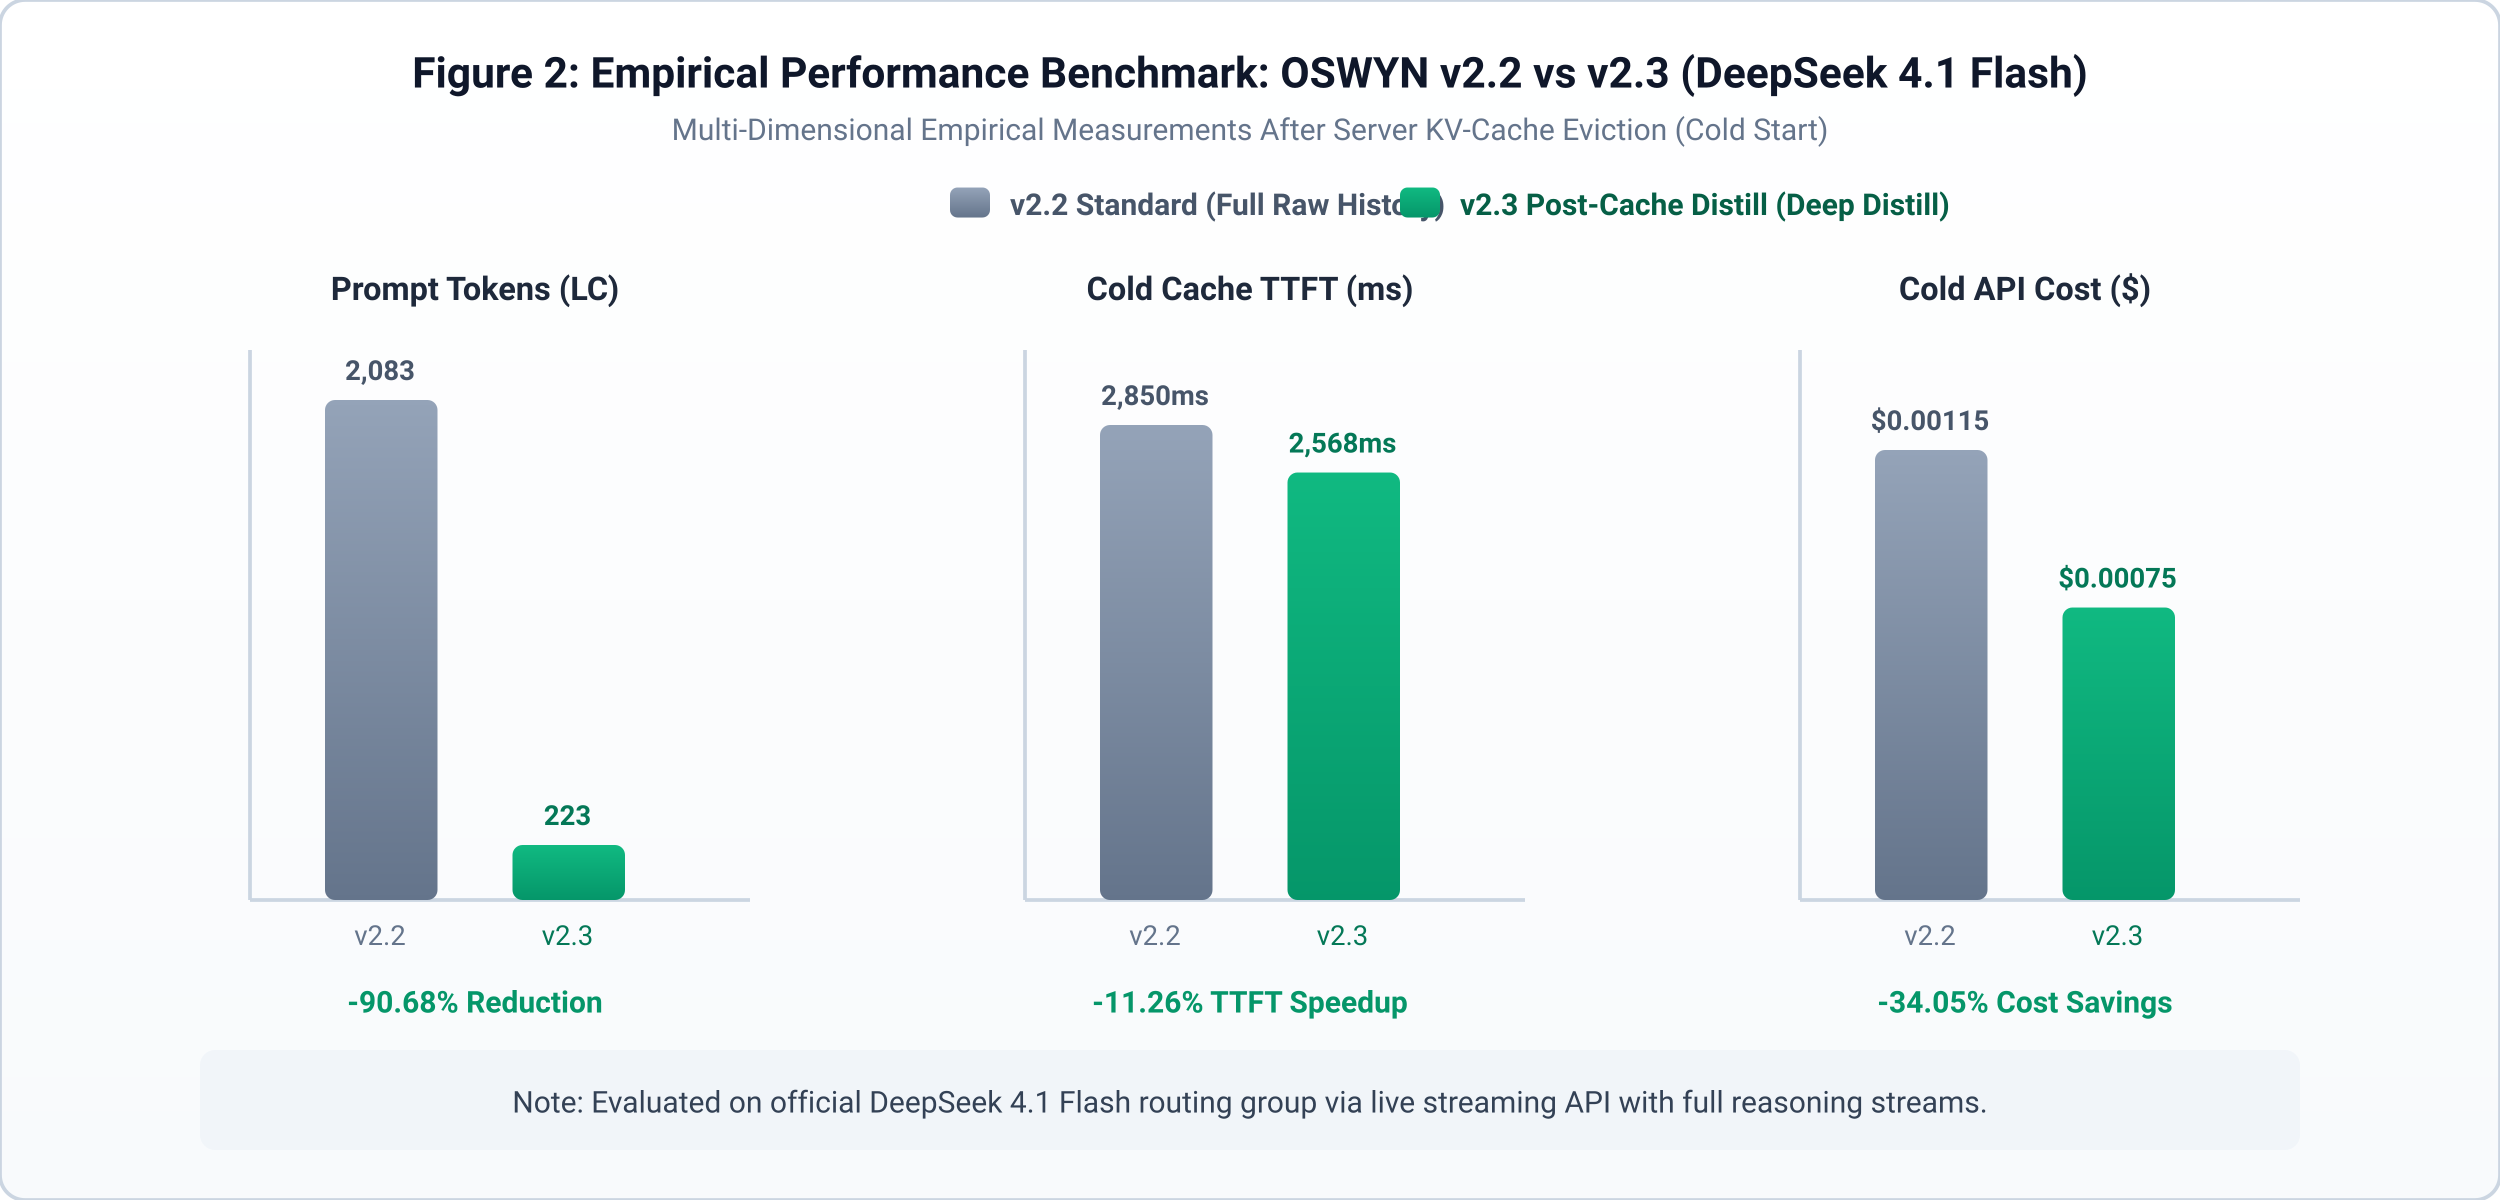
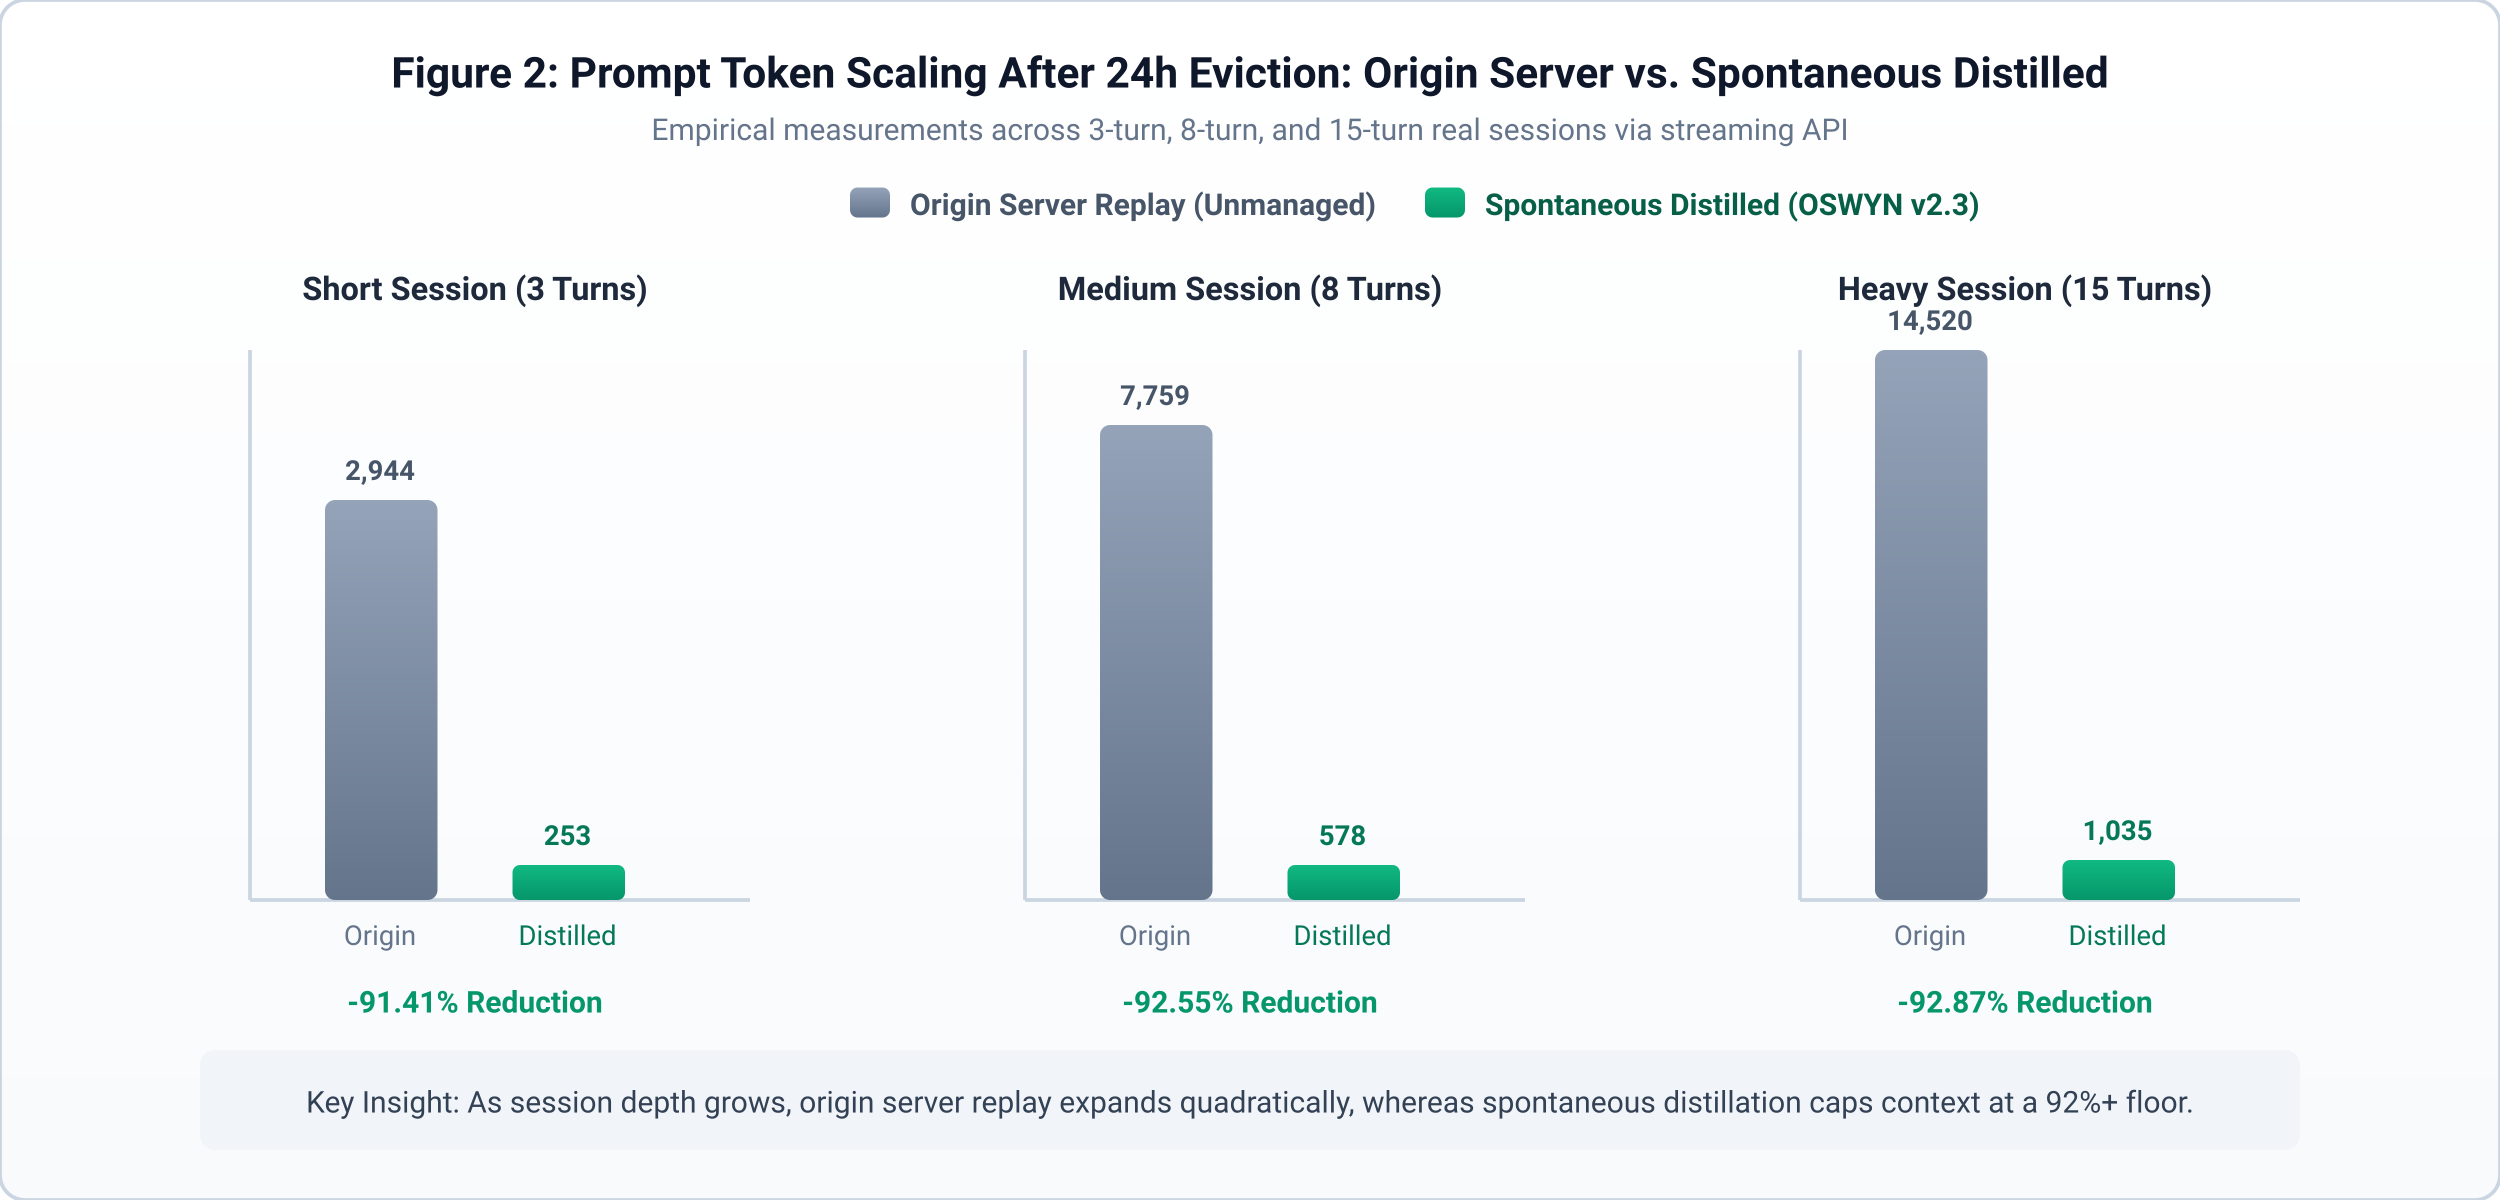
<svg xmlns="http://www.w3.org/2000/svg" viewBox="0 0 1000 480" width="100%" height="100%" font-family="-apple-system, BlinkMacSystemFont, 'Segoe UI', Roboto, 'PingFang SC', sans-serif">
  <defs>
    <linearGradient id="bgGrad2" x1="0" y1="0" x2="0" y2="1">
      <stop offset="0%" stop-color="#ffffff" />
      <stop offset="100%" stop-color="#f8fafc" />
    </linearGradient>
-     <linearGradient id="barV22" x1="0" y1="0" x2="0" y2="1">
+     <linearGradient id="barOrigin" x1="0" y1="0" x2="0" y2="1">
      <stop offset="0%" stop-color="#94a3b8" />
      <stop offset="100%" stop-color="#64748b" />
    </linearGradient>
-     <linearGradient id="barV23" x1="0" y1="0" x2="0" y2="1">
+     <linearGradient id="barDistilled" x1="0" y1="0" x2="0" y2="1">
      <stop offset="0%" stop-color="#10b981" />
      <stop offset="100%" stop-color="#059669" />
    </linearGradient>
  </defs>
  <rect width="1000" height="480" rx="10" fill="url(#bgGrad2)" stroke="#cbd5e1" stroke-width="1.5" />
-   <text x="500" y="35" text-anchor="middle" font-size="17" font-weight="700" fill="#0f172a">Figure 2: Empirical Performance Benchmark: OSWYN v2.2 vs v2.3 (DeepSeek 4.1 Flash)</text>
+   <text x="500" y="35" text-anchor="middle" font-size="17" font-weight="700" fill="#0f172a">Figure 2: Prompt Token Scaling After 24h Eviction: Origin Server vs. Spontaneous Distilled</text>
  <text x="500" y="56" text-anchor="middle" font-size="12" fill="#64748b">
-     Multi-Dimensional Empirical Measurements After Server KV-Cache Eviction (Cold Start)
+     Empirical measurements across 3-turn, 8-turn, and 15-turn real sessions via streaming API
  </text>
-   <g transform="translate(380, 75)" font-size="12" font-weight="600">
-     <rect x="0" y="0" width="16" height="12" rx="3" fill="url(#barV22)" />
-     <text x="24" y="11" fill="#475569">v2.2 Standard (Full Raw History)</text>
-     <rect x="180" y="0" width="16" height="12" rx="3" fill="url(#barV23)" />
-     <text x="204" y="11" fill="#065f46">v2.3 Post-Cache Distill (Deep Distill)</text>
+   <g transform="translate(340, 75)" font-size="12" font-weight="600">
+     <rect x="0" y="0" width="16" height="12" rx="3" fill="url(#barOrigin)" />
+     <text x="24" y="11" fill="#475569">Origin Server Replay (Unmanaged)</text>
+     <rect x="230" y="0" width="16" height="12" rx="3" fill="url(#barDistilled)" />
+     <text x="254" y="11" fill="#065f46">Spontaneous Distilled (OSWYN v2.3)</text>
  </g>
  <g transform="translate(80, 120)">
    <text x="110" y="0" text-anchor="middle" font-size="13" font-weight="700" fill="#1e293b">
-       Prompt Tokens (LC)
+       Short Session (3 Turns)
    </text>
    <line x1="20" y1="20" x2="20" y2="240" stroke="#cbd5e1" stroke-width="1.5" />
    <line x1="20" y1="240" x2="220" y2="240" stroke="#cbd5e1" stroke-width="1.5" />
-     <rect x="50" y="40" width="45" height="200" rx="4" fill="url(#barV22)" />
-     <text x="72" y="32" text-anchor="middle" font-size="11" font-weight="700" fill="#475569">2,083</text>
-     <text x="72" y="258" text-anchor="middle" font-size="11" fill="#64748b">v2.2</text>
-     <rect x="125" y="218" width="45" height="22" rx="4" fill="url(#barV23)" />
-     <text x="147" y="210" text-anchor="middle" font-size="11" font-weight="700" fill="#047857">223</text>
-     <text x="147" y="258" text-anchor="middle" font-size="11" fill="#047857">v2.3</text>
+     <rect x="50" y="80" width="45" height="160" rx="4" fill="url(#barOrigin)" />
+     <text x="72" y="72" text-anchor="middle" font-size="11" font-weight="700" fill="#475569">2,944</text>
+     <text x="72" y="258" text-anchor="middle" font-size="11" fill="#64748b">Origin</text>
+     <rect x="125" y="226" width="45" height="14" rx="3" fill="url(#barDistilled)" />
+     <text x="147" y="218" text-anchor="middle" font-size="11" font-weight="700" fill="#047857">253</text>
+     <text x="147" y="258" text-anchor="middle" font-size="11" fill="#047857">Distilled</text>
    <text x="110" y="285" text-anchor="middle" font-size="12" font-weight="700" fill="#059669">
-       -90.68% Reduction
+       -91.41% Reduction
    </text>
  </g>
  <g transform="translate(390, 120)">
    <text x="110" y="0" text-anchor="middle" font-size="13" font-weight="700" fill="#1e293b">
-       Cold Cache TTFT (ms)
+       Medium Session (8 Turns)
    </text>
    <line x1="20" y1="20" x2="20" y2="240" stroke="#cbd5e1" stroke-width="1.5" />
    <line x1="20" y1="240" x2="220" y2="240" stroke="#cbd5e1" stroke-width="1.5" />
-     <rect x="50" y="50" width="45" height="190" rx="4" fill="url(#barV22)" />
-     <text x="72" y="42" text-anchor="middle" font-size="11" font-weight="700" fill="#475569">2,850ms</text>
-     <text x="72" y="258" text-anchor="middle" font-size="11" fill="#64748b">v2.2</text>
-     <rect x="125" y="69" width="45" height="171" rx="4" fill="url(#barV23)" />
-     <text x="147" y="61" text-anchor="middle" font-size="11" font-weight="700" fill="#047857">2,568ms</text>
-     <text x="147" y="258" text-anchor="middle" font-size="11" fill="#047857">v2.3</text>
+     <rect x="50" y="50" width="45" height="190" rx="4" fill="url(#barOrigin)" />
+     <text x="72" y="42" text-anchor="middle" font-size="11" font-weight="700" fill="#475569">7,759</text>
+     <text x="72" y="258" text-anchor="middle" font-size="11" fill="#64748b">Origin</text>
+     <rect x="125" y="226" width="45" height="14" rx="3" fill="url(#barDistilled)" />
+     <text x="147" y="218" text-anchor="middle" font-size="11" font-weight="700" fill="#047857">578</text>
+     <text x="147" y="258" text-anchor="middle" font-size="11" fill="#047857">Distilled</text>
    <text x="110" y="285" text-anchor="middle" font-size="12" font-weight="700" fill="#059669">
-       -11.26% TTFT Speedup
+       -92.55% Reduction
    </text>
  </g>
  <g transform="translate(700, 120)">
    <text x="110" y="0" text-anchor="middle" font-size="13" font-weight="700" fill="#1e293b">
-       Cold API Cost ($)
+       Heavy Session (15 Turns)
    </text>
    <line x1="20" y1="20" x2="20" y2="240" stroke="#cbd5e1" stroke-width="1.5" />
    <line x1="20" y1="240" x2="220" y2="240" stroke="#cbd5e1" stroke-width="1.5" />
-     <rect x="50" y="60" width="45" height="180" rx="4" fill="url(#barV22)" />
-     <text x="72" y="52" text-anchor="middle" font-size="11" font-weight="700" fill="#475569">$0.00115</text>
-     <text x="72" y="258" text-anchor="middle" font-size="11" fill="#64748b">v2.2</text>
-     <rect x="125" y="123" width="45" height="117" rx="4" fill="url(#barV23)" />
-     <text x="147" y="115" text-anchor="middle" font-size="11" font-weight="700" fill="#047857">$0.00075</text>
-     <text x="147" y="258" text-anchor="middle" font-size="11" fill="#047857">v2.3</text>
+     <rect x="50" y="20" width="45" height="220" rx="4" fill="url(#barOrigin)" />
+     <text x="72" y="12" text-anchor="middle" font-size="11" font-weight="700" fill="#475569">14,520</text>
+     <text x="72" y="258" text-anchor="middle" font-size="11" fill="#64748b">Origin</text>
+     <rect x="125" y="224" width="45" height="16" rx="3" fill="url(#barDistilled)" />
+     <text x="147" y="216" text-anchor="middle" font-size="11" font-weight="700" fill="#047857">1,035</text>
+     <text x="147" y="258" text-anchor="middle" font-size="11" fill="#047857">Distilled</text>
    <text x="110" y="285" text-anchor="middle" font-size="12" font-weight="700" fill="#059669">
-       -34.05% Cost Savings
+       -92.87% Reduction
    </text>
  </g>
  <g transform="translate(80, 420)">
    <rect width="840" height="40" rx="6" fill="#f1f5f9" />
    <text x="420" y="25" text-anchor="middle" font-size="12" fill="#334155">
-       Note: Evaluated on official DeepSeek 4.1 Flash routing group via live streaming API with full reasoning streams.
+       Key Insight: As session depth grows, origin server replay expands quadratically, whereas spontaneous distillation caps context at a 92%+ floor.
    </text>
  </g>
</svg>
